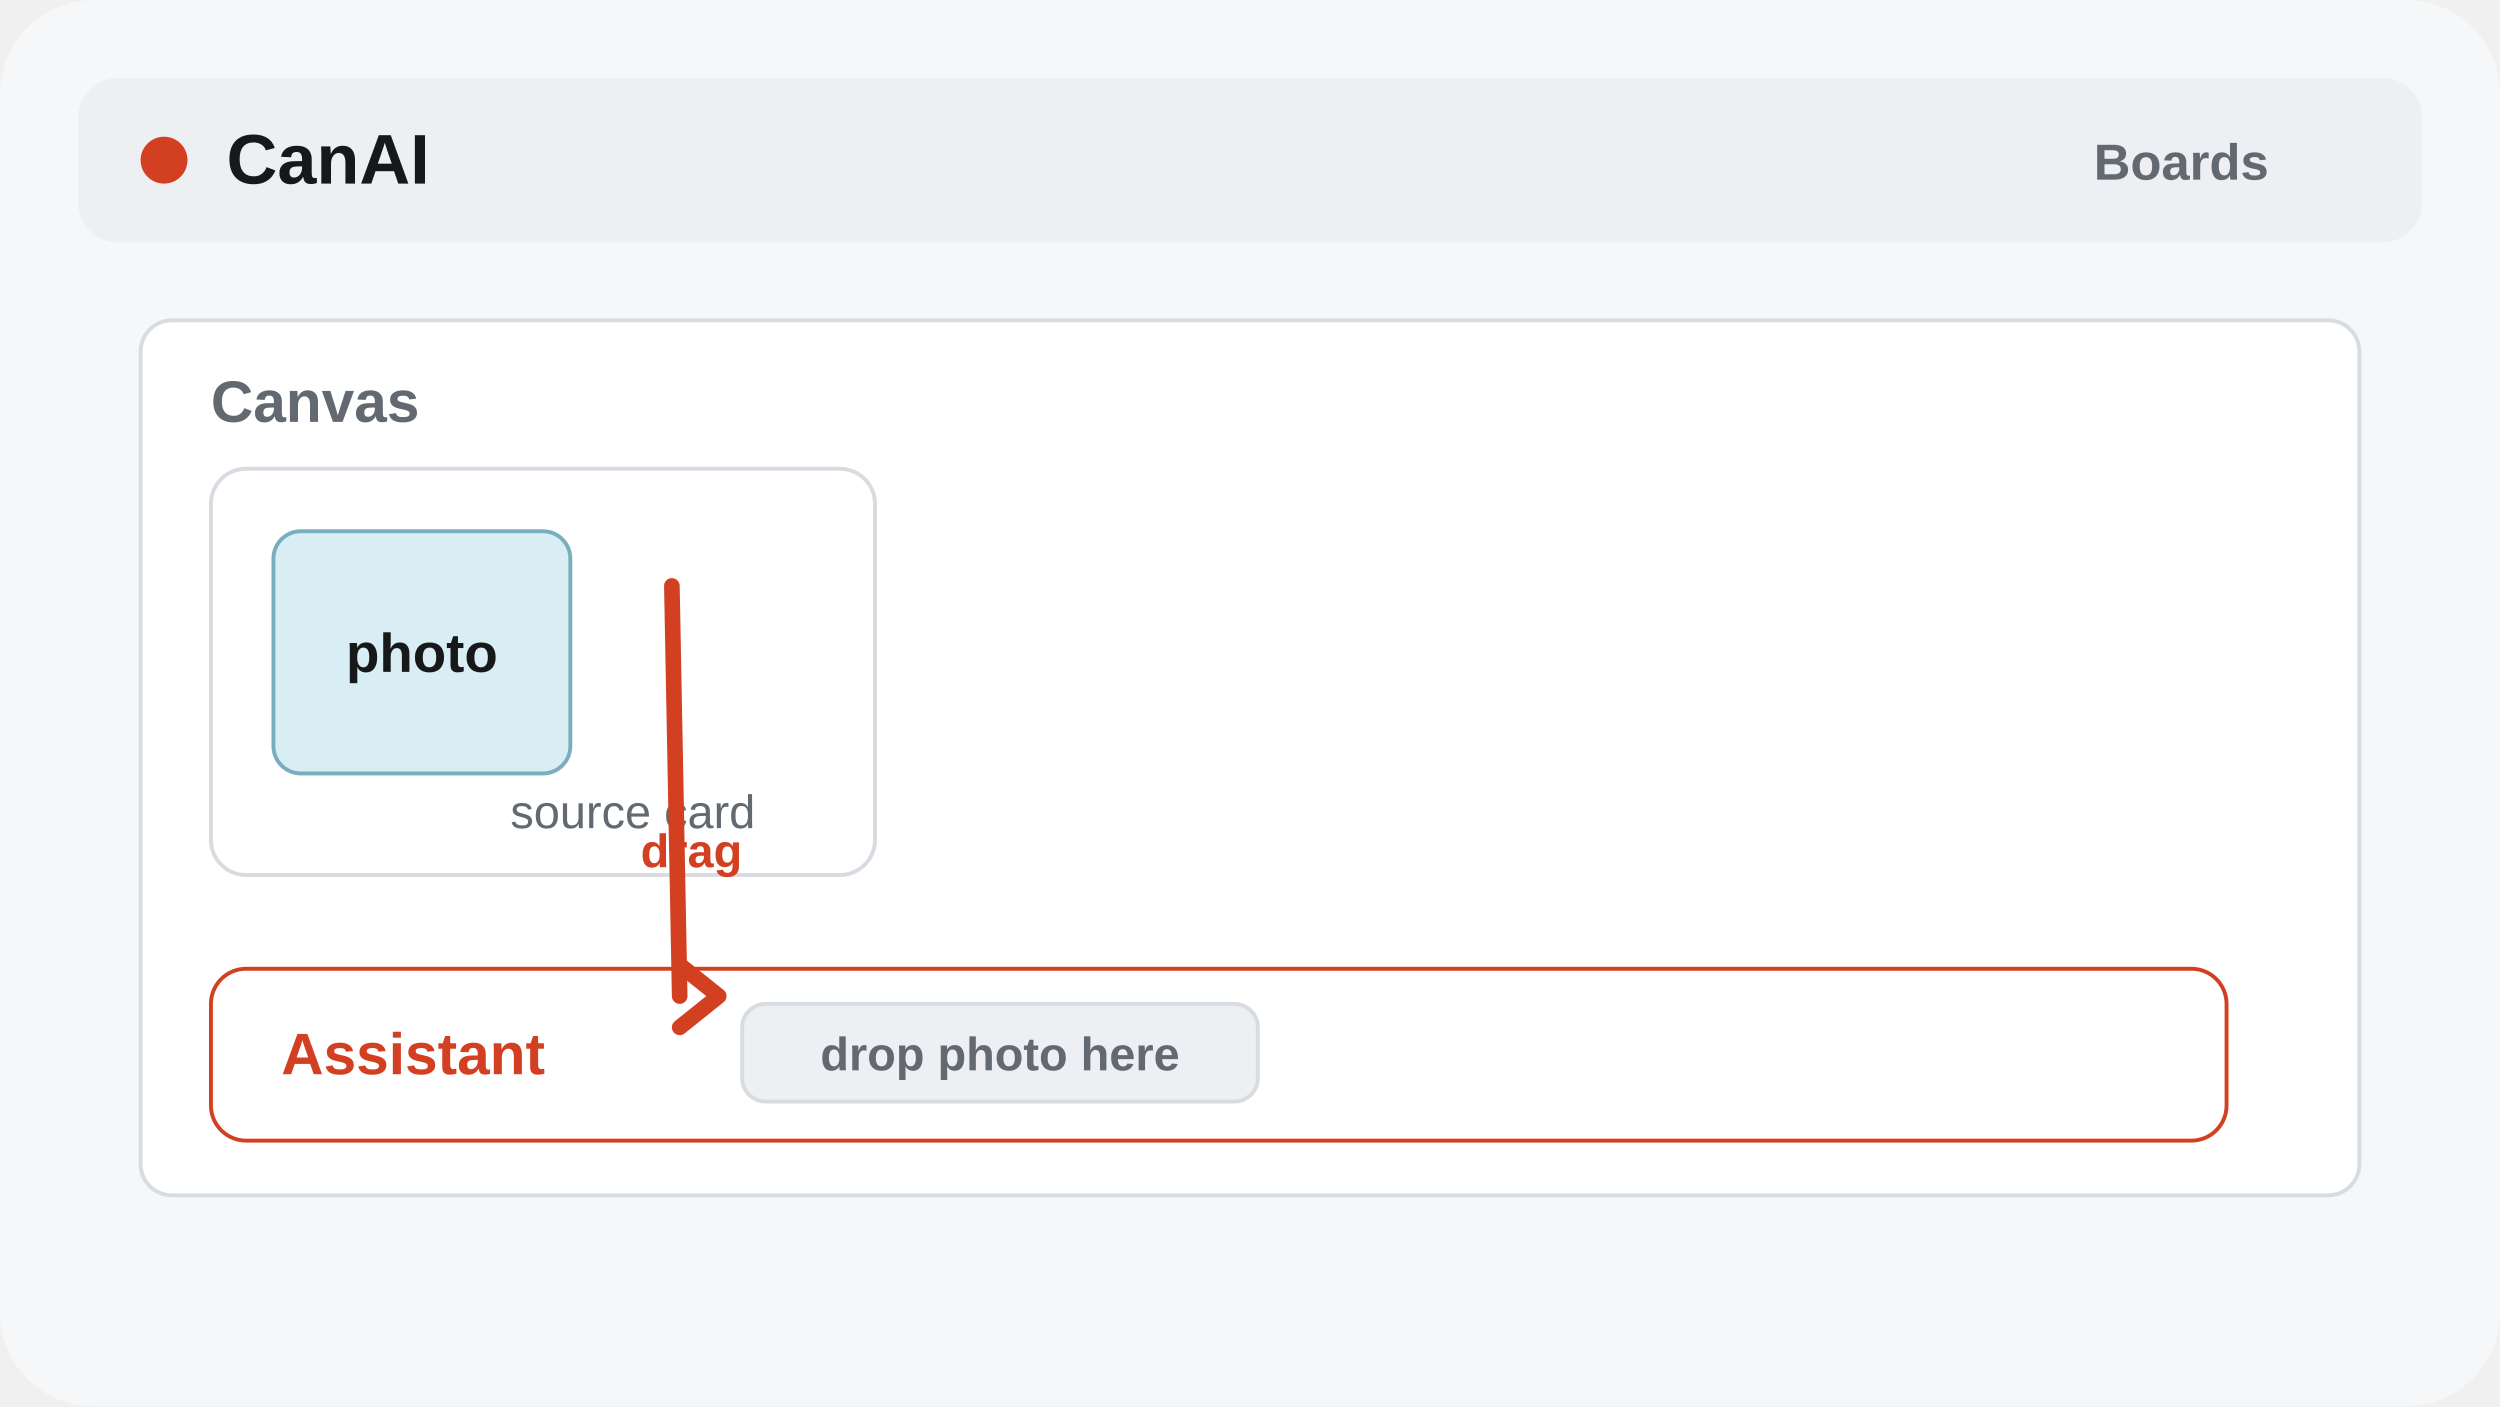
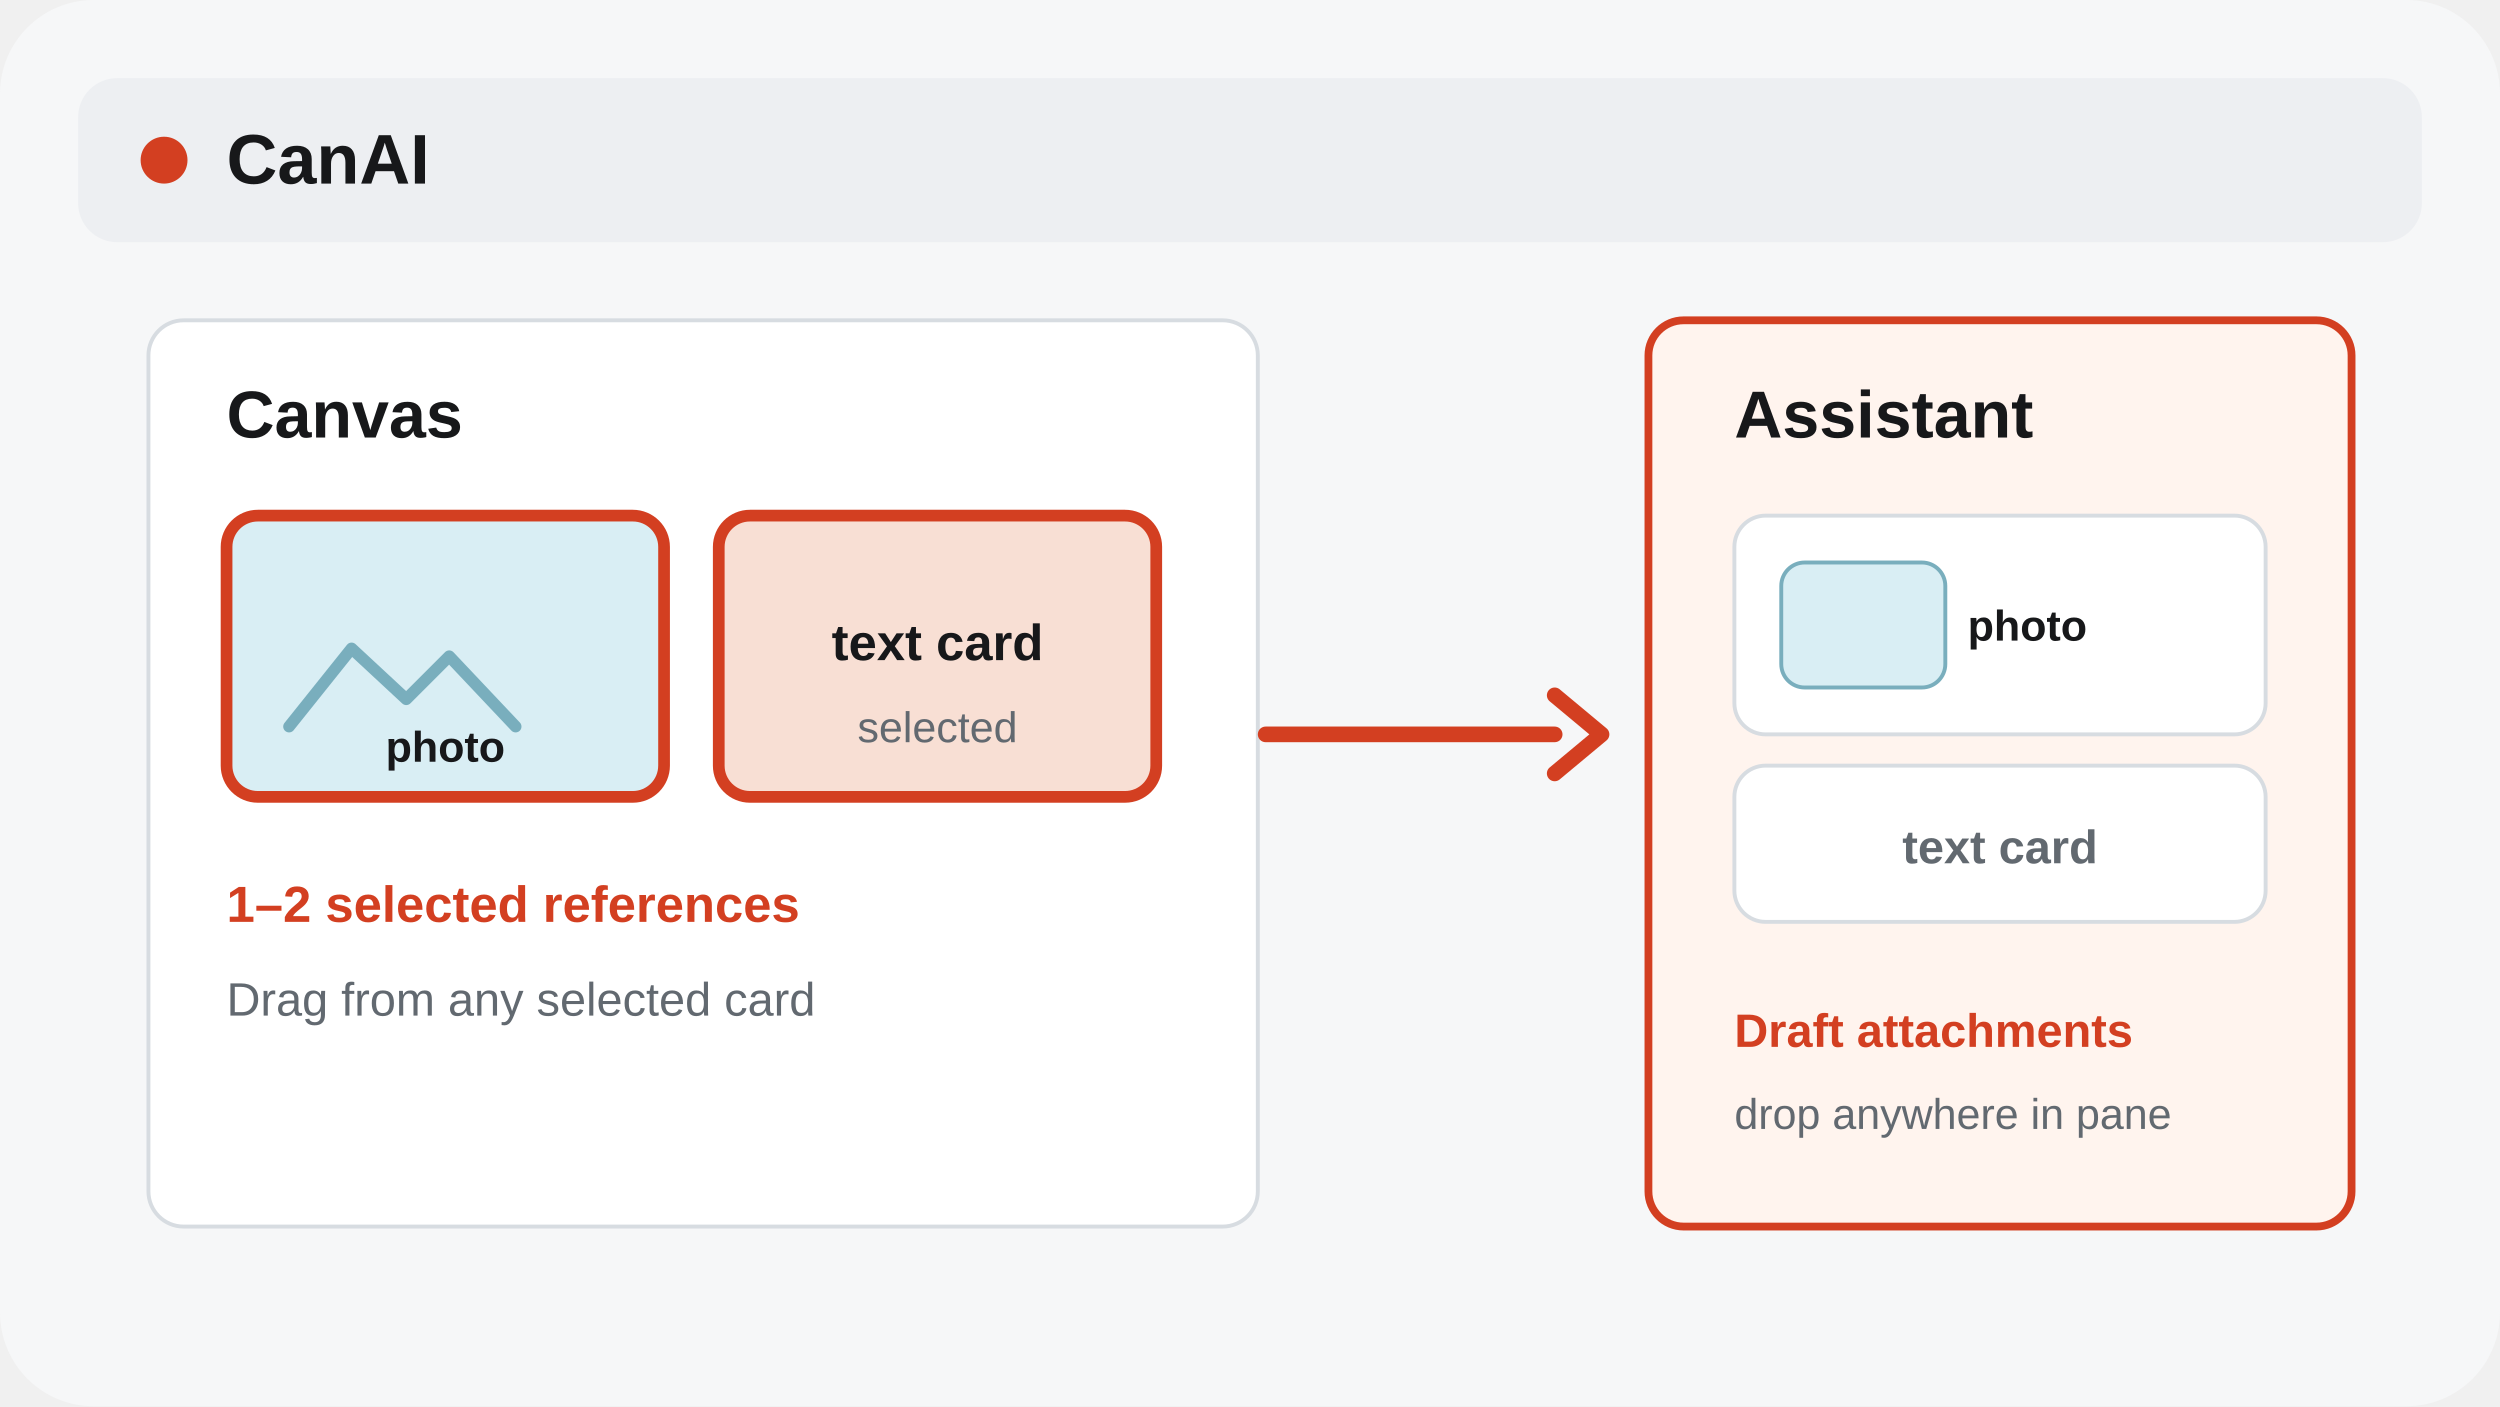
<svg xmlns="http://www.w3.org/2000/svg" viewBox="0 0 640 360" role="img" aria-labelledby="title desc">
  <rect width="640" height="360" rx="24" fill="#f6f7f8" />
  <rect x="20" y="20" width="600" height="42" rx="10" fill="#edeff2" />
  <circle cx="42" cy="41" r="6" fill="#d33f21" />
-   <text x="58" y="47" text-anchor="start" font-family="Arial,sans-serif" font-size="18" font-weight="700" fill="#17181a">CanAI</text>
-   <text x="536" y="46" text-anchor="start" font-family="Arial,sans-serif" font-size="13" font-weight="700" fill="#626970">Boards</text>
-   <rect x="36" y="82" width="568" height="224" rx="8" fill="#ffffff" stroke="#d7dce1" />
-   <text x="54" y="108" text-anchor="start" font-family="Arial,sans-serif" font-size="15" font-weight="700" fill="#626970">Canvas</text>
-   <rect x="54" y="120" width="170" height="104" rx="9" fill="#ffffff" stroke="#d7dce1" />
-   <rect x="70" y="136" width="76" height="62" rx="7" fill="#d9eef4" stroke="#79aebd" />
-   <text x="108" y="172" text-anchor="middle" font-family="Arial,sans-serif" font-size="14" font-weight="700" fill="#17181a">photo</text>
-   <text x="162" y="212" text-anchor="middle" font-family="Arial,sans-serif" font-size="12" font-weight="400" fill="#626970">source card</text>
-   <rect x="54" y="248" width="516" height="44" rx="9" fill="#ffffff" stroke="#d33f21" />
-   <text x="72" y="275" text-anchor="start" font-family="Arial,sans-serif" font-size="15" font-weight="700" fill="#d33f21">Assistant</text>
-   <rect x="190" y="257" width="132" height="25" rx="6" fill="#edeff2" stroke="#d7dce1" />
-   <text x="256" y="274" text-anchor="middle" font-family="Arial,sans-serif" font-size="12" font-weight="700" fill="#626970">drop photo here</text>
-   <line x1="172" y1="150" x2="174" y2="255" stroke="#d33f21" stroke-width="4" stroke-linecap="round" />
-   <path d="M174 247 L184 255 L174 263" fill="none" stroke="#d33f21" stroke-width="4" stroke-linecap="round" stroke-linejoin="round" />
-   <text x="177" y="222" text-anchor="middle" font-family="Arial,sans-serif" font-size="12" font-weight="700" fill="#d33f21">drag</text>
+   <text x="58" y="47" font-family="Arial,sans-serif" font-size="18" font-weight="700" fill="#17181a">CanAI</text>
+   <rect x="38" y="82" width="284" height="232" rx="9" fill="#fff" stroke="#d7dce1" />
+   <text x="58" y="112" font-family="Arial,sans-serif" font-size="17" font-weight="700" fill="#17181a">Canvas</text>
+   <rect x="58" y="132" width="112" height="72" rx="8" fill="#d9eef4" stroke="#d33f21" stroke-width="3" />
+   <path d="M74 186l16-20 14 13 11-11 17 18" fill="none" stroke="#79aebd" stroke-width="3" stroke-linecap="round" stroke-linejoin="round" />
+   <text x="114" y="195" text-anchor="middle" font-family="Arial,sans-serif" font-size="11" font-weight="700" fill="#17181a">photo</text>
+   <rect x="184" y="132" width="112" height="72" rx="8" fill="#f8dfd4" stroke="#d33f21" stroke-width="3" />
+   <text x="240" y="169" text-anchor="middle" font-family="Arial,sans-serif" font-size="13" font-weight="700" fill="#17181a">text card</text>
+   <text x="240" y="190" text-anchor="middle" font-family="Arial,sans-serif" font-size="11" fill="#626970">selected</text>
+   <text x="58" y="236" font-family="Arial,sans-serif" font-size="13" font-weight="700" fill="#d33f21">1–2 selected references</text>
+   <text x="58" y="260" font-family="Arial,sans-serif" font-size="12" fill="#626970">Drag from any selected card</text>
+   <line x1="324" y1="188" x2="398" y2="188" stroke="#d33f21" stroke-width="4" stroke-linecap="round" />
+   <path d="M398 178l12 10-12 10" fill="none" stroke="#d33f21" stroke-width="4" stroke-linecap="round" stroke-linejoin="round" />
+   <rect x="422" y="82" width="180" height="232" rx="9" fill="#fff4ee" stroke="#d33f21" stroke-width="2" />
+   <text x="444" y="112" font-family="Arial,sans-serif" font-size="17" font-weight="700" fill="#17181a">Assistant</text>
+   <rect x="444" y="132" width="136" height="56" rx="8" fill="#fff" stroke="#d7dce1" />
+   <rect x="456" y="144" width="42" height="32" rx="6" fill="#d9eef4" stroke="#79aebd" />
+   <text x="519" y="164" text-anchor="middle" font-family="Arial,sans-serif" font-size="11" font-weight="700" fill="#17181a">photo</text>
+   <rect x="444" y="196" width="136" height="40" rx="8" fill="#fff" stroke="#d7dce1" />
+   <text x="512" y="221" text-anchor="middle" font-family="Arial,sans-serif" font-size="12" font-weight="700" fill="#626970">text card</text>
+   <text x="444" y="268" font-family="Arial,sans-serif" font-size="12" font-weight="700" fill="#d33f21">Draft attachments</text>
+   <text x="444" y="289" font-family="Arial,sans-serif" font-size="11" fill="#626970">drop anywhere in pane</text>
</svg>
